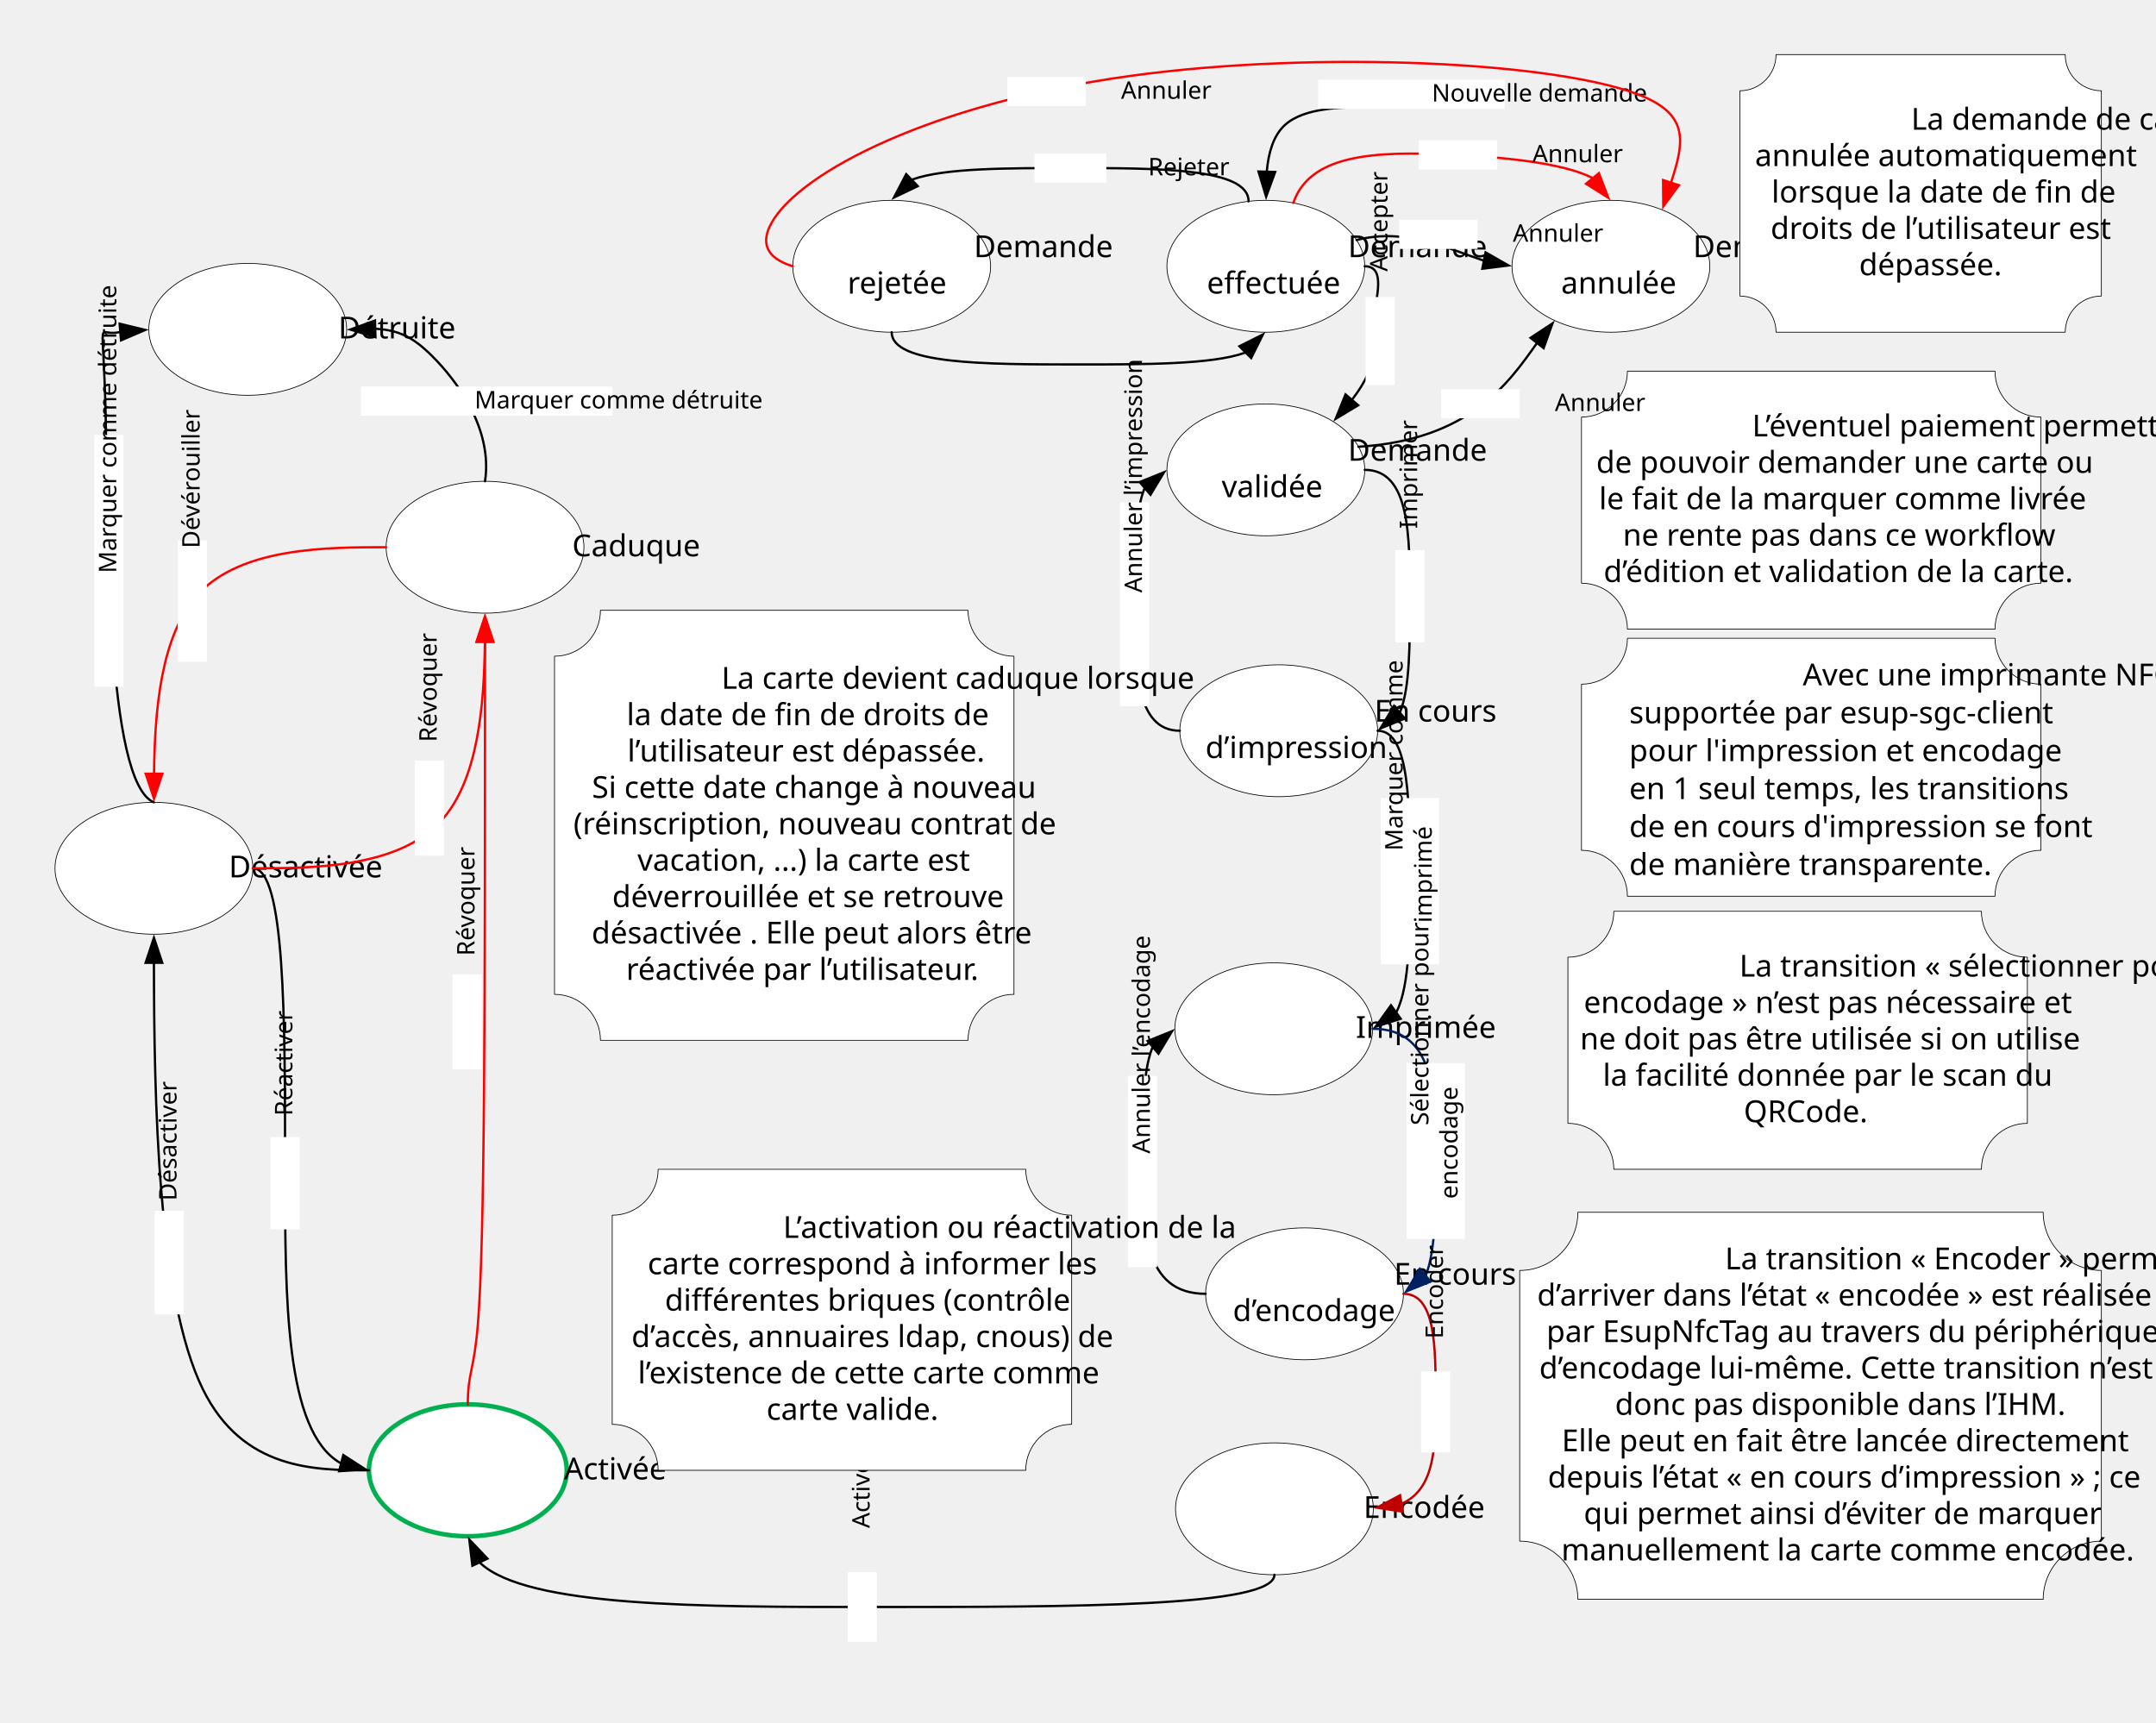
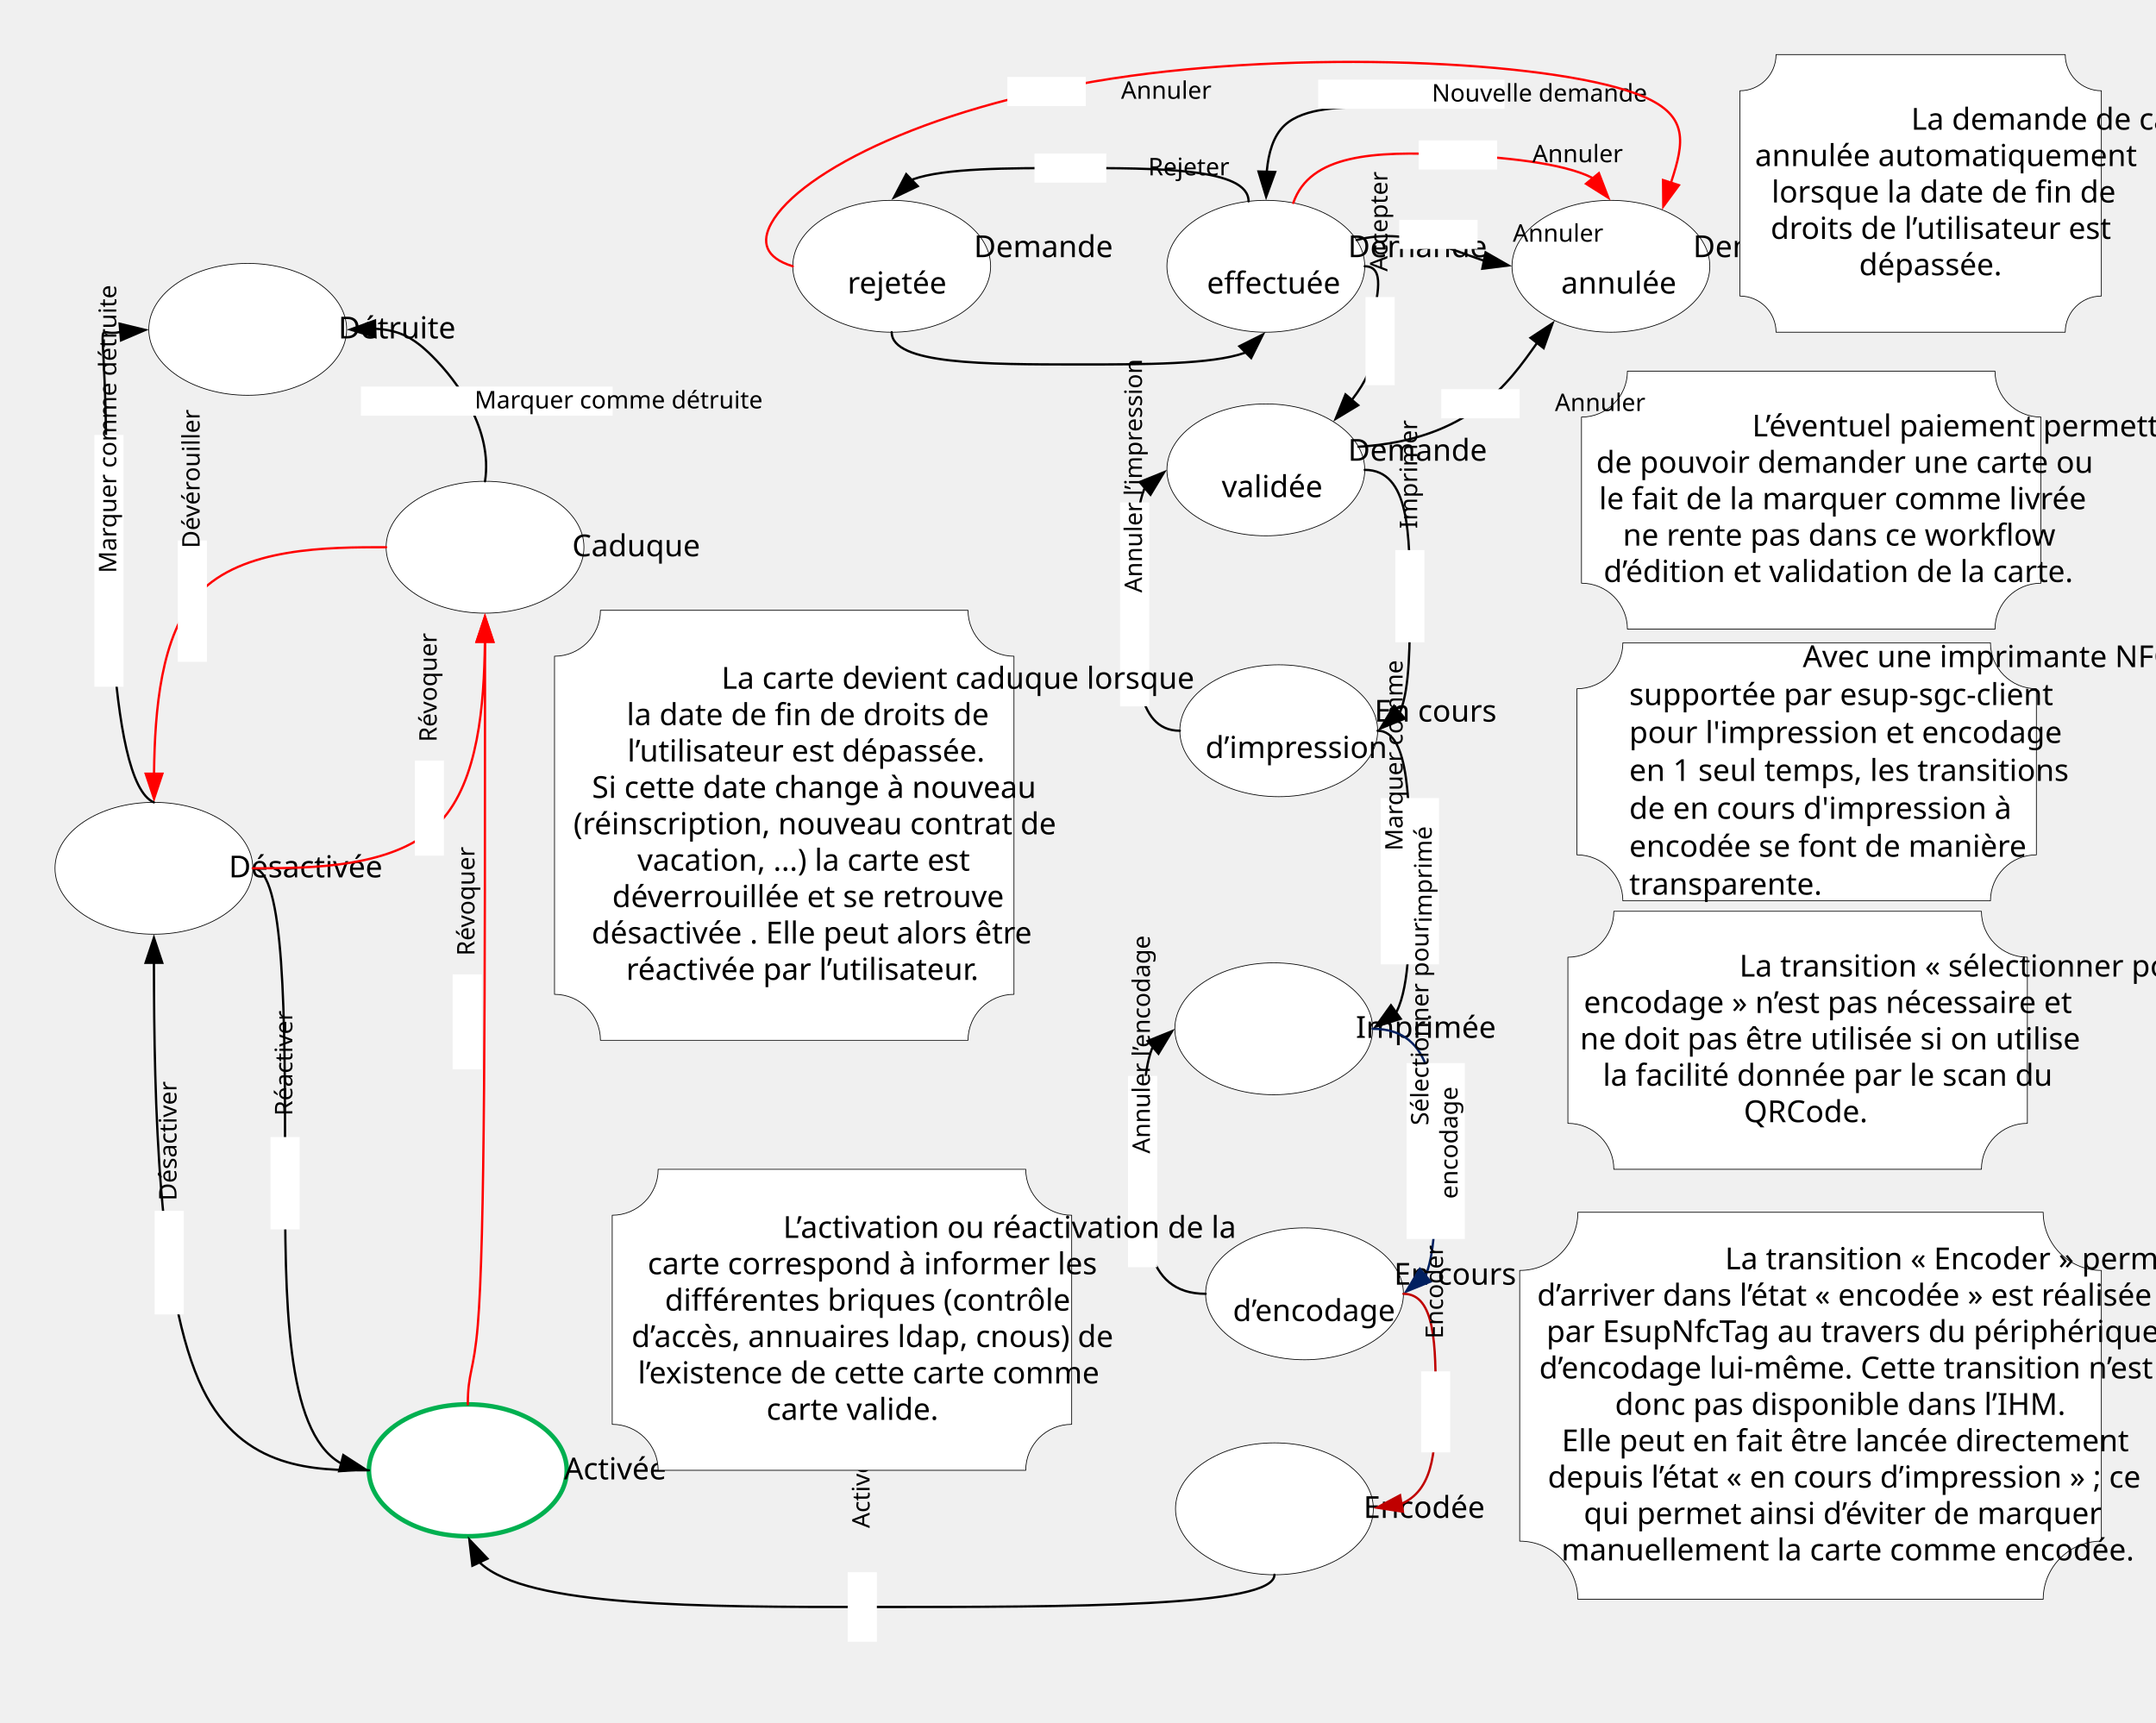
<svg xmlns="http://www.w3.org/2000/svg" xmlns:ns1="http://schemas.microsoft.com/visio/2003/SVGExtensions/" xmlns:xlink="http://www.w3.org/1999/xlink" width="9.869in" height="7.884in" viewBox="0 0 710.58 567.668" xml:space="preserve" color-interpolation-filters="sRGB" class="st16" version="1.1" id="svg504">
  <ns1:documentProperties ns1:langID="1036" ns1:metric="true" ns1:viewMarkup="false">
    <ns1:userDefs>
      <ns1:ud ns1:nameU="msvNoAutoConnect" ns1:val="VT0(0):26" />
    </ns1:userDefs>
  </ns1:documentProperties>
  <style type="text/css" id="style2">
	
		.st1 {fill:#ffffff;stroke:#000000;stroke-linecap:round;stroke-linejoin:round;stroke-width:0.24}
		.st2 {fill:#000000;font-family:Calibri;font-size:0.833em}
		.st3 {font-size:1em}
		.st4 {fill:#ffffff;stroke:#00b050;stroke-linecap:round;stroke-linejoin:round;stroke-width:1.5}
		.st5 {marker-end:url(#mrkr13-38);stroke:#000000;stroke-linecap:round;stroke-linejoin:round;stroke-width:0.75}
		.st6 {fill:#000000;fill-opacity:1;stroke:#000000;stroke-opacity:1;stroke-width:0.229}
		.st7 {fill:#ffffff;stroke:none;stroke-linecap:butt;stroke-width:7.2}
		.st8 {fill:#000000;font-family:Calibri;font-size:0.667em}
		.st9 {marker-end:url(#mrkr13-61);stroke:#002060;stroke-linecap:round;stroke-linejoin:round;stroke-width:0.75}
		.st10 {fill:#002060;fill-opacity:1;stroke:#002060;stroke-opacity:1;stroke-width:0.229}
		.st11 {marker-end:url(#mrkr13-70);stroke:#c00000;stroke-linecap:round;stroke-linejoin:round;stroke-width:0.75}
		.st12 {fill:#c00000;fill-opacity:1;stroke:#c00000;stroke-opacity:1;stroke-width:0.229}
		.st13 {marker-end:url(#mrkr13-168);stroke:#ff0000;stroke-linecap:round;stroke-linejoin:round;stroke-width:0.75}
		.st14 {fill:#ff0000;fill-opacity:1;stroke:#ff0000;stroke-opacity:1;stroke-width:0.229}
		.st15 {fill:#ffffff;stroke:none;stroke-linecap:butt}
		.st16 {fill:none;fill-rule:evenodd;font-size:12px;overflow:visible;stroke-linecap:square;stroke-miterlimit:3}
	
	</style>
  <defs id="Markers">
    <g id="lend13">
      <path d="M 3 1 L 0 0 L 3 -1 L 3 1 " style="stroke:none" id="path4" />
    </g>
    <marker id="mrkr13-38" class="st6" ns1:arrowType="13" ns1:arrowSize="2" ns1:setback="12.6" refX="-12.6" orient="auto" markerUnits="strokeWidth" overflow="visible">
      <use xlink:href="#lend13" transform="scale(-4.36,-4.36) " id="use7" />
    </marker>
    <marker id="mrkr13-61" class="st10" ns1:arrowType="13" ns1:arrowSize="2" ns1:setback="12.6" refX="-12.6" orient="auto" markerUnits="strokeWidth" overflow="visible">
      <use xlink:href="#lend13" transform="scale(-4.36,-4.36) " id="use10" />
    </marker>
    <marker id="mrkr13-70" class="st12" ns1:arrowType="13" ns1:arrowSize="2" ns1:setback="12.6" refX="-12.6" orient="auto" markerUnits="strokeWidth" overflow="visible">
      <use xlink:href="#lend13" transform="scale(-4.36,-4.36) " id="use13" />
    </marker>
    <marker id="mrkr13-168" class="st14" ns1:arrowType="13" ns1:arrowSize="2" ns1:setback="12.6" refX="-12.6" orient="auto" markerUnits="strokeWidth" overflow="visible">
      <use xlink:href="#lend13" transform="scale(-4.36,-4.36) " id="use16" />
    </marker>
  </defs>
  <g ns1:mID="5" ns1:index="1" ns1:groupContext="foregroundPage" id="g502">
    <ns1:pageProperties ns1:drawingScale="0.0393701" ns1:pageScale="0.0393701" ns1:drawingUnits="24" ns1:shadowOffsetX="8.50394" ns1:shadowOffsetY="-8.50394" />
    <ns1:layer ns1:name="Lien" ns1:index="0" />
    <ns1:layer ns1:name="symbols" ns1:index="1" />
    <g id="shape1-1" ns1:mID="1" ns1:groupContext="shape" transform="translate(384.596,-458.173)">
      <ns1:userDefs>
        <ns1:ud ns1:nameU="visVersion" ns1:val="VT0(15):26" />
      </ns1:userDefs>
      <ns1:textBlock ns1:margins="rect(4,4,4,4)" ns1:tabSpace="42.5197" />
      <ns1:textRect cx="32.598" cy="545.936" width="57.05" height="38.032" />
      <path d="M0 545.94 A32.598 21.732 0 0 1 65.2 545.94 A32.598 21.732 0 1 1 -0 545.94 Z" class="st1" id="path26" />
      <text x="12.9" y="542.94" class="st2" ns1:langID="1036" id="text30">
        <ns1:paragraph ns1:horizAlign="1" />
        <ns1:tabList />Demande <tspan x="13.18" dy="1.2em" class="st3" id="tspan28">effectuée</tspan>
      </text>
    </g>
    <g id="shape2-5" ns1:mID="2" ns1:groupContext="shape" transform="translate(384.596,-391.071)">
      <ns1:userDefs>
        <ns1:ud ns1:nameU="visVersion" ns1:val="VT0(15):26" />
      </ns1:userDefs>
      <ns1:textBlock ns1:margins="rect(4,4,4,4)" ns1:tabSpace="42.5197" />
      <ns1:textRect cx="32.598" cy="545.936" width="57.05" height="38.032" />
      <path d="M0 545.94 A32.598 21.732 0 0 1 65.2 545.94 A32.598 21.732 0 1 1 -0 545.94 Z" class="st1" id="path37" />
      <text x="12.9" y="542.94" class="st2" ns1:langID="1036" id="text41">
        <ns1:paragraph ns1:horizAlign="1" />
        <ns1:tabList />Demande <tspan x="18.05" dy="1.2em" class="st3" id="tspan39">validée</tspan>
      </text>
    </g>
    <g id="shape3-9" ns1:mID="3" ns1:groupContext="shape" transform="translate(388.848,-305.087)">
      <ns1:userDefs>
        <ns1:ud ns1:nameU="visVersion" ns1:val="VT0(15):26" />
      </ns1:userDefs>
      <ns1:textBlock ns1:margins="rect(4,4,4,4)" ns1:tabSpace="42.5197" />
      <ns1:textRect cx="34.636" cy="545.936" width="61.13" height="38.032" />
      <path d="M0 545.94 A32.598 21.732 0 0 1 65.2 545.94 A32.598 21.732 0 1 1 -0 545.94 Z" class="st1" id="path48" />
      <text x="17.36" y="542.94" class="st2" ns1:langID="1036" id="text52">
        <ns1:paragraph ns1:horizAlign="1" />
        <ns1:tabList />En cours <tspan x="8.44" dy="1.2em" class="st3" id="tspan50">d</tspan>’impression</text>
    </g>
    <g id="shape4-13" ns1:mID="4" ns1:groupContext="shape" transform="translate(397.352,-119.496)">
      <ns1:userDefs>
        <ns1:ud ns1:nameU="visVersion" ns1:val="VT0(15):26" />
      </ns1:userDefs>
      <ns1:textBlock ns1:margins="rect(4,4,4,4)" ns1:tabSpace="42.5197" />
      <ns1:textRect cx="32.598" cy="545.936" width="57.05" height="38.032" />
      <path d="M0 545.94 A32.598 21.732 0 0 1 65.2 545.94 A32.598 21.732 0 1 1 -0 545.94 Z" class="st1" id="path59" />
      <text x="15.32" y="542.94" class="st2" ns1:langID="1036" id="text63">
        <ns1:paragraph ns1:horizAlign="1" />
        <ns1:tabList />En cours <tspan x="8.99" dy="1.2em" class="st3" id="tspan61">d</tspan>’encodage</text>
    </g>
    <g id="shape5-17" ns1:mID="5" ns1:groupContext="shape" transform="translate(387.431,-48.6298)">
      <ns1:userDefs>
        <ns1:ud ns1:nameU="visVersion" ns1:val="VT0(15):26" />
      </ns1:userDefs>
      <ns1:textBlock ns1:margins="rect(4,4,4,4)" ns1:tabSpace="42.5197" />
      <ns1:textRect cx="32.598" cy="545.936" width="57.05" height="38.032" />
      <path d="M0 545.94 A32.598 21.732 0 0 1 65.2 545.94 A32.598 21.732 0 1 1 -0 545.94 Z" class="st1" id="path70" />
      <text x="15.18" y="548.94" class="st2" ns1:langID="1036" id="text72">
        <ns1:paragraph ns1:horizAlign="1" />
        <ns1:tabList />Encodée</text>
    </g>
    <g id="shape6-20" ns1:mID="6" ns1:groupContext="shape" transform="translate(387.207,-206.85)">
      <ns1:userDefs>
        <ns1:ud ns1:nameU="visVersion" ns1:val="VT0(15):26" />
      </ns1:userDefs>
      <ns1:textBlock ns1:margins="rect(4,4,4,4)" ns1:tabSpace="42.5197" />
      <ns1:textRect cx="32.598" cy="545.936" width="57.05" height="38.032" />
      <path d="M0 545.94 A32.598 21.732 0 0 1 65.2 545.94 A32.598 21.732 0 1 1 -0 545.94 Z" class="st1" id="path79" />
      <text x="12.86" y="548.94" class="st2" ns1:langID="1036" id="text81">
        <ns1:paragraph ns1:horizAlign="1" />
        <ns1:tabList />Imprimée</text>
    </g>
    <g id="shape8-23" ns1:mID="8" ns1:groupContext="shape" transform="translate(261.289,-458.173)">
      <ns1:userDefs>
        <ns1:ud ns1:nameU="visVersion" ns1:val="VT0(15):26" />
      </ns1:userDefs>
      <ns1:textBlock ns1:margins="rect(4,4,4,4)" ns1:tabSpace="42.5197" />
      <ns1:textRect cx="32.598" cy="545.936" width="57.05" height="38.032" />
      <path d="M0 545.94 A32.598 21.732 0 0 1 65.2 545.94 A32.598 21.732 0 1 1 -0 545.94 Z" class="st1" id="path88" />
      <text x="12.9" y="542.94" class="st2" ns1:langID="1036" id="text92">
        <ns1:paragraph ns1:horizAlign="1" />
        <ns1:tabList />Demande <tspan x="18.03" dy="1.2em" class="st3" id="tspan90">rejetée</tspan>
      </text>
    </g>
    <g id="shape9-27" ns1:mID="9" ns1:groupContext="shape" transform="translate(121.585,-61.3227)">
      <ns1:userDefs>
        <ns1:ud ns1:nameU="visVersion" ns1:val="VT0(15):26" />
      </ns1:userDefs>
      <ns1:textBlock ns1:margins="rect(4,4,4,4)" ns1:tabSpace="42.5197" />
      <ns1:textRect cx="32.598" cy="545.936" width="57.05" height="38.032" />
      <path d="M0 545.94 A32.598 21.732 0 0 1 65.2 545.94 A32.598 21.732 0 1 1 -0 545.94 Z" class="st4" id="path99" />
      <text x="17.53" y="548.94" class="st2" ns1:langID="1036" id="text101">
        <ns1:paragraph ns1:horizAlign="1" />
        <ns1:tabList />Activée</text>
    </g>
    <g id="shape10-30" ns1:mID="10" ns1:groupContext="shape" transform="translate(18.12,-259.748)">
      <ns1:userDefs>
        <ns1:ud ns1:nameU="visVersion" ns1:val="VT0(15):26" />
      </ns1:userDefs>
      <ns1:textBlock ns1:margins="rect(4,4,4,4)" ns1:tabSpace="42.5197" />
      <ns1:textRect cx="32.598" cy="545.936" width="57.05" height="38.032" />
      <path d="M0 545.94 A32.598 21.732 0 0 1 65.2 545.94 A32.598 21.732 0 1 1 -0 545.94 Z" class="st1" id="path108" />
      <text x="10.51" y="548.94" class="st2" ns1:langID="1036" id="text110">
        <ns1:paragraph ns1:horizAlign="1" />
        <ns1:tabList />Désactivée</text>
    </g>
    <g id="shape11-33" ns1:mID="11" ns1:groupContext="shape" ns1:layerMember="0" transform="translate(451.698,-479.906)">
      <ns1:textBlock ns1:margins="rect(4,4,4,4)" ns1:tabSpace="42.5197" />
      <ns1:textRect cx="3.166" cy="592.324" width="40" height="17.604" transform="rotate(-90)" />
      <path d="M-1.91 567.67 C5.18 567.67 1.84 577.92 1.01 585.09 C-0.13 594.98 3.52 599.02 -5.91 611.41 L-6.14 611.68" class="st5" id="path117" />
      <rect ns1:rectContext="textBkgnd" x="-606.837" y="-1.634" width="29.027" height="9.6" transform="rotate(-90)" class="st7" id="rect119" />
      <text x="-606.84" y="5.57" transform="rotate(-90)" class="st8" ns1:langID="1036" id="text121">
        <ns1:paragraph ns1:horizAlign="1" />
        <ns1:tabList />Accepter</text>
    </g>
    <g id="shape13-41" ns1:mID="13" ns1:groupContext="shape" ns1:layerMember="0" transform="translate(444.832,-412.803)">
      <ns1:textBlock ns1:margins="rect(4,4,4,4)" ns1:tabSpace="42.5197" />
      <ns1:textRect cx="19.842" cy="609.312" width="40.21" height="17.604" transform="rotate(-90)" />
      <path d="M4.96 567.67 C19.84 567.67 19.84 589.24 19.84 610.81 C19.84 625.09 19.84 639.37 16.69 647.31 L16.42 647.54" class="st5" id="path128" />
      <rect ns1:rectContext="textBkgnd" x="-624.509" y="15.043" width="30.394" height="9.6" transform="rotate(-90)" class="st7" id="rect130" />
      <text x="-624.51" y="22.24" transform="rotate(-90)" class="st8" ns1:langID="1036" id="text132">
        <ns1:paragraph ns1:horizAlign="1" />
        <ns1:tabList />Imprimer</text>
    </g>
    <g id="shape14-48" ns1:mID="14" ns1:groupContext="shape" ns1:layerMember="0" transform="translate(460.311,-326.819)">
      <ns1:textBlock ns1:margins="rect(4,4,4,4)" ns1:tabSpace="42.5197" />
      <ns1:textRect cx="4.364" cy="617.267" width="64.63" height="27.203" transform="rotate(-90)" />
      <path d="M-6.27 567.67 C4.36 567.67 4.36 592.2 4.36 616.74 C4.36 634.1 4.36 651.45 0.04 660.16 L-0.25 660.37" class="st5" id="path139" />
      <rect ns1:rectContext="textBkgnd" x="-644.671" y="-5.236" width="54.808" height="19.2" transform="rotate(-90)" class="st7" id="rect141" />
      <text x="-644.67" y="1.96" transform="rotate(-90)" class="st8" ns1:langID="1036" id="text145">
        <ns1:paragraph ns1:horizAlign="1" />
        <ns1:tabList />Marquer comme<ns1:newlineChar />
        <tspan x="-630.98" dy="1.2em" class="st3" id="tspan143">imprimé</tspan>
      </text>
    </g>
    <g id="shape15-56" ns1:mID="15" ns1:groupContext="shape" ns1:layerMember="0" transform="translate(450.39,-228.583)">
      <ns1:textBlock ns1:margins="rect(4,4,4,4)" ns1:tabSpace="42.5197" />
      <ns1:textRect cx="22.785" cy="607.959" width="67.8" height="27.203" transform="rotate(-90)" />
      <path d="M2.01 567.67 C22.79 567.67 22.79 589.73 22.79 611.79 C22.79 626.22 22.79 640.66 19.62 648.66 L19.35 648.89" class="st9" id="path152" />
      <rect ns1:rectContext="textBkgnd" x="-636.953" y="13.185" width="57.987" height="19.2" transform="rotate(-90)" class="st7" id="rect154" />
      <text x="-636.95" y="20.39" transform="rotate(-90)" class="st8" ns1:langID="1036" id="text158">
        <ns1:paragraph ns1:horizAlign="1" />
        <ns1:tabList />Sélectionner pour<ns1:newlineChar />
        <tspan x="-623.74" dy="1.2em" class="st3" id="tspan156">encodage</tspan>
      </text>
    </g>
    <g id="shape16-65" ns1:mID="16" ns1:groupContext="shape" ns1:layerMember="0" transform="translate(464.675,-141.228)">
      <ns1:textBlock ns1:margins="rect(4,4,4,4)" ns1:tabSpace="42.5197" />
      <ns1:textRect cx="8.495" cy="606.591" width="40" height="17.604" transform="rotate(-90)" />
      <path d="M-2.13 567.67 C8.5 567.67 8.5 585.13 8.5 602.58 C8.5 617.14 8.5 631.7 -2.41 636.71 L-2.76 636.77" class="st11" id="path165" />
      <rect ns1:rectContext="textBkgnd" x="-619.932" y="3.696" width="26.683" height="9.6" transform="rotate(-90)" class="st7" id="rect167" />
      <text x="-619.93" y="10.9" transform="rotate(-90)" class="st8" ns1:langID="1036" id="text169">
        <ns1:paragraph ns1:horizAlign="1" />
        <ns1:tabList />Encoder</text>
    </g>
    <g id="shape17-73" ns1:mID="17" ns1:groupContext="shape" ns1:layerMember="0" transform="translate(411.507,-494.385)">
      <ns1:textBlock ns1:margins="rect(4,4,4,4)" ns1:tabSpace="42.5197" />
      <ns1:textRect cx="-58.72" cy="549.785" width="40" height="17.604" />
      <path d="M0 560.75 C0 549.78 -29.41 549.78 -58.82 549.78 C-79.52 549.78 -100.23 549.78 -110.66 553.5 L-110.92 553.75" class="st5" id="path176" />
      <rect ns1:rectContext="textBkgnd" x="-70.554" y="544.985" width="23.668" height="9.6" class="st7" id="rect178" />
      <text x="-70.55" y="552.18" class="st8" ns1:langID="1036" id="text180">
        <ns1:paragraph ns1:horizAlign="1" />
        <ns1:tabList />Rejeter</text>
    </g>
    <g id="shape18-80" ns1:mID="18" ns1:groupContext="shape" ns1:layerMember="0" transform="translate(420.029,-47.8897)">
      <ns1:textBlock ns1:margins="rect(4,4,4,4)" ns1:tabSpace="42.5197" />
      <ns1:textRect cx="-135.832" cy="577.558" width="40" height="17.604" transform="rotate(-90)" />
      <path d="M0 566.93 C-0 577.56 -66.36 577.56 -132.72 577.56 C-189.44 577.56 -246.17 577.56 -261.7 563.12 L-261.85 562.8" class="st5" id="path187" />
      <rect ns1:rectContext="textBkgnd" x="-589.012" y="-140.632" width="22.91" height="9.6" transform="rotate(-90)" class="st7" id="rect189" />
      <text x="-589.01" y="-133.43" transform="rotate(-90)" class="st8" ns1:langID="1036" id="text191">
        <ns1:paragraph ns1:horizAlign="1" />
        <ns1:tabList />Activer</text>
    </g>
    <g id="shape19-87" ns1:mID="19" ns1:groupContext="shape" ns1:layerMember="0" transform="translate(121.585,-83.055)">
      <ns1:textBlock ns1:margins="rect(4,4,4,4)" ns1:tabSpace="42.5197" />
      <ns1:textRect cx="-65.816" cy="499.212" width="43.96" height="17.604" transform="rotate(-90)" />
      <path d="M0 567.67 C-17.72 567.67 -41.57 567.67 -54.72 540.97 C-69.72 510.51 -70.78 445.31 -70.86 400.78 L-70.86 400.42" class="st5" id="path198" />
      <rect ns1:rectContext="textBkgnd" x="-516.284" y="-70.616" width="34.144" height="9.6" transform="rotate(-90)" class="st7" id="rect200" />
      <text x="-516.28" y="-63.42" transform="rotate(-90)" class="st8" ns1:langID="1036" id="text202">
        <ns1:paragraph ns1:horizAlign="1" />
        <ns1:tabList />Désactiver</text>
    </g>
    <g id="shape21-94" ns1:mID="21" ns1:groupContext="shape" ns1:layerMember="0" transform="translate(293.888,-451.087)">
      <path d="M0 560.58 C0 571.21 30.83 571.21 61.65 571.21 C83.53 571.21 105.41 571.21 116.27 567.41 L116.52 567.16" class="st5" id="path207" />
    </g>
    <g id="shape22-99" ns1:mID="22" ns1:groupContext="shape" ns1:layerMember="0" transform="translate(393.809,-326.819)">
      <ns1:textBlock ns1:margins="rect(4,4,4,4)" ns1:tabSpace="42.5197" />
      <ns1:textRect cx="-19.842" cy="526.024" width="77.02" height="17.604" transform="rotate(-90)" />
      <path d="M-4.96 567.67 C-19.84 567.67 -19.84 546.09 -19.84 524.52 C-19.84 510.24 -19.84 495.96 -16.69 488.03 L-16.42        487.8" class="st5" id="path214" />
      <rect ns1:rectContext="textBkgnd" x="-559.623" y="-24.642" width="67.198" height="9.6" transform="rotate(-90)" class="st7" id="rect216" />
      <text x="-559.62" y="-17.44" transform="rotate(-90)" class="st8" ns1:langID="1036" id="text218">
        <ns1:paragraph ns1:horizAlign="1" />
        <ns1:tabList />Annuler l’impression</text>
    </g>
    <g id="shape23-106" ns1:mID="23" ns1:groupContext="shape" ns1:layerMember="0" transform="translate(399.366,-141.228)">
      <ns1:textBlock ns1:margins="rect(4,4,4,4)" ns1:tabSpace="42.5197" />
      <ns1:textRect cx="-22.785" cy="527.376" width="72.87" height="17.604" transform="rotate(-90)" />
      <path d="M-2.01 567.67 C-22.79 567.67 -22.79 545.61 -22.79 523.55 C-22.79 509.11 -22.79 494.68 -19.62 486.68 L-19.35        486.45" class="st5" id="path225" />
      <rect ns1:rectContext="textBkgnd" x="-558.901" y="-27.585" width="63.05" height="9.6" transform="rotate(-90)" class="st7" id="rect227" />
      <text x="-558.9" y="-20.38" transform="rotate(-90)" class="st8" ns1:langID="1036" id="text229">
        <ns1:paragraph ns1:horizAlign="1" />
        <ns1:tabList />Annuler l’encodage</text>
    </g>
    <g id="shape24-113" ns1:mID="24" ns1:groupContext="shape" ns1:layerMember="0" transform="translate(83.3169,-281.48)">
      <ns1:textBlock ns1:margins="rect(4,4,4,4)" ns1:tabSpace="42.5197" />
      <ns1:textRect cx="10.631" cy="671.478" width="40.25" height="17.604" transform="rotate(-90)" />
      <path d="M0 567.67 C10.63 567.67 10.63 617.07 10.63 666.47 C10.63 709.76 10.63 753.05 28.77 763.64 L29.12 763.73" class="st5" id="path236" />
      <rect ns1:rectContext="textBkgnd" x="-686.696" y="5.831" width="30.437" height="9.6" transform="rotate(-90)" class="st7" id="rect238" />
      <text x="-686.7" y="13.03" transform="rotate(-90)" class="st8" ns1:langID="1036" id="text240">
        <ns1:paragraph ns1:horizAlign="1" />
        <ns1:tabList />Réactiver</text>
    </g>
    <g id="shape28-120" ns1:mID="28" ns1:groupContext="shape" ns1:layerMember="0" transform="translate(451.516,-532.362)">
      <ns1:textBlock ns1:margins="rect(4,4,4,4)" ns1:tabSpace="42.5197" />
      <ns1:textRect cx="13.65" cy="563.432" width="71.25" height="17.604" />
      <path d="M0 567.67 C-8.58 567.67 -21.65 567.67 -28.08 573.61 C-31.96 577.19 -33.43 582.92 -33.98 588.59 L-33.99 588.95" class="st5" id="path247" />
      <rect ns1:rectContext="textBkgnd" x="-17.067" y="558.632" width="61.433" height="9.6" class="st7" id="rect249" />
      <text x="-17.07" y="565.83" class="st8" ns1:langID="1036" id="text251">
        <ns1:paragraph ns1:horizAlign="1" />
        <ns1:tabList />Nouvelle demande</text>
    </g>
    <g id="shape41-127" ns1:mID="41" ns1:groupContext="shape" transform="translate(500.869,-40.5354)">
      <ns1:userDefs>
        <ns1:ud ns1:nameU="visVersion" ns1:prompt="" ns1:val="VT0(15):26" />
      </ns1:userDefs>
      <ns1:textBlock ns1:margins="rect(4,4,4,4)" ns1:tabSpace="42.5197" />
      <ns1:textRect cx="95.856" cy="503.888" width="191.72" height="127.559" />
      <path d="M19.17 567.67 L172.54 567.67 A19.171 19.171 0 0 1 191.71 548.5 L191.71 459.28 A19.171 19.171 0 0 1 172.54        440.11 L19.17 440.11 A19.171 19.171 0 0 1 0 459.28 L0 548.5 A19.171 19.171 0 0 1 19.17 567.67 Z" class="st1" id="path258" />
      <text x="20.89" y="458.89" class="st2" ns1:langID="1036" id="text276">
        <ns1:paragraph ns1:horizAlign="1" />
        <ns1:tabList />La transition « Encoder » permettant <tspan x="5.76" dy="1.2em" class="st3" id="tspan260">d</tspan>’arriver dans l’état « encodée » est réalisée <tspan x="8.82" dy="1.2em" class="st3" id="tspan262">par EsupNfcTag au travers du périphérique </tspan>
        <tspan x="6.44" dy="1.2em" class="st3" id="tspan264">d</tspan>’encodage lui-même. Cette transition n’est <tspan x="31.41" dy="1.2em" class="st3" id="tspan266">donc pas disponible dans l</tspan>’IHM.<ns1:newlineChar />
        <tspan x="13.85" dy="1.2em" class="st3" id="tspan268">Elle peut en fait être lancée directement </tspan>
        <tspan x="9.26" dy="1.2em" class="st3" id="tspan270">depuis l</tspan>’état « en cours d’impression » ; ce <tspan x="21.11" dy="1.2em" class="st3" id="tspan272">qui permet ainsi d</tspan>’éviter de marquer <tspan x="13.72" dy="1.2em" class="st3" id="tspan274">manuellement la carte comme encodée.</tspan>
      </text>
    </g>
    <g id="shape46-138" ns1:mID="46" ns1:groupContext="shape" transform="translate(516.756,-182.268)">
      <ns1:userDefs>
        <ns1:ud ns1:nameU="visVersion" ns1:prompt="" ns1:val="VT0(15):26" />
      </ns1:userDefs>
      <ns1:textBlock ns1:margins="rect(4,4,4,4)" ns1:tabSpace="42.5197" />
      <ns1:textRect cx="75.715" cy="525.148" width="151.43" height="85.039" />
      <path d="M15.14 567.67 L136.29 567.67 A15.143 15.143 0 0 1 151.43 552.52 L151.43 497.77 A15.143 15.143 0 0 1 136.29        482.63 L15.14 482.63 A15.143 15.143 0 0 1 0 497.77 L0 552.52 A15.143 15.143 0 0 1 15.14 567.67 Z" class="st1" id="path283" />
      <text x="9.74" y="504.15" class="st2" ns1:langID="1036" id="text293">
        <ns1:paragraph ns1:horizAlign="1" />
        <ns1:tabList />La transition « sélectionner pour <tspan x="5.24" dy="1.2em" class="st3" id="tspan285">encodage</tspan> » n’est pas nécessaire et <tspan x="4" dy="1.2em" class="st3" id="tspan287">ne doit pas être utilisée si on utilise </tspan>
        <tspan x="11.51" dy="1.2em" class="st3" id="tspan289">la facilité donnée par le scan du </tspan>
        <tspan x="57.96" dy="1.2em" class="st3" id="tspan291">QRCode.</tspan>
      </text>
-       <path d="m 19.616,477.68 h 121.15 a 15.143,15.143 0 0 1 15.14,-15.15 v -54.75 a 15.143,15.143 0 0 1 -15.14,-15.14 H 19.616 A 15.143,15.143 0 0 1 4.476,407.78 v 54.75 A 15.143,15.143 0 0 1 19.616,477.68 Z" class="st1" id="path283-6" style="fill:#ffffff;stroke:#000000;stroke-width:0.24;stroke-linecap:round;stroke-linejoin:round" />
-       <text x="20.216" y="408.16" class="st2" ns1:langID="1036" id="text293-3" style="font-size:10px;font-family:Calibri;fill:#000000">
-         <tspan id="tspan561" x="20.216" y="408.16">
+       <path d="m 18.116,479.18 h 121.15 a 15.143,15.143 0 0 1 15.14,-15.15 v -54.75 a 15.143,15.143 0 0 1 -15.14,-15.14 H 18.116 A 15.143,15.143 0 0 1 2.976,409.28 v 54.75 A 15.143,15.143 0 0 1 18.116,479.18 Z" class="st1" id="path283-6" style="fill:#ffffff;stroke:#000000;stroke-width:0.24;stroke-linecap:round;stroke-linejoin:round" />
+       <text x="20.216" y="402.16" class="st2" ns1:langID="1036" id="text293-3" style="font-size:10px;font-family:Calibri;fill:#000000">
+         <tspan id="tspan561" x="20.216" y="402.16">
          <ns1:paragraph ns1:horizAlign="1" />
          <ns1:tabList />Avec une imprimante NFC </tspan>
-         <tspan id="tspan563" x="20.216" y="420.66">supportée par esup-sgc-client </tspan>
-         <tspan x="20.216" y="433.16" id="tspan567">pour l'impression et encodage </tspan>
-         <tspan x="20.216" y="445.66" id="tspan571">en 1 seul temps, les transitions </tspan>
-         <tspan x="20.216" y="458.16" id="tspan579">de en cours d'impression se font </tspan>
-         <tspan x="20.216" y="470.66" id="tspan588">de manière transparente.</tspan>
+         <tspan id="tspan563" x="20.216" y="414.66">supportée par esup-sgc-client </tspan>
+         <tspan x="20.216" y="427.16" id="tspan567">pour l'impression et encodage </tspan>
+         <tspan x="20.216" y="439.66" id="tspan571">en 1 seul temps, les transitions </tspan>
+         <tspan x="20.216" y="452.16" id="tspan579">de en cours d'impression à </tspan>
+         <tspan x="20.216" y="464.66" id="tspan588">encodée se font de manière </tspan>
+         <tspan x="20.216" y="477.16" id="tspan300">transparente.</tspan>
      </text>
    </g>
    <g id="shape72-145" ns1:mID="72" ns1:groupContext="shape" transform="translate(201.775,-83.055)">
      <ns1:userDefs>
        <ns1:ud ns1:nameU="visVersion" ns1:prompt="" ns1:val="VT0(15):26" />
      </ns1:userDefs>
      <ns1:textBlock ns1:margins="rect(4,4,4,4)" ns1:tabSpace="42.5197" />
      <ns1:textRect cx="75.715" cy="518.062" width="151.43" height="99.213" />
      <path d="M15.14 567.67 L136.29 567.67 A15.143 15.143 0 0 1 151.43 552.52 L151.43 483.6 A15.143 15.143 0 0 1 136.29        468.46 L15.14 468.46 A15.143 15.143 0 0 1 0 483.6 L0 552.52 A15.143 15.143 0 0 1 15.14 567.67 Z" class="st1" id="path300" />
      <text x="9.55" y="491.06" class="st2" ns1:langID="1036" id="text312">
        <ns1:paragraph ns1:horizAlign="1" />
        <ns1:tabList />L’activation ou réactivation de la <tspan x="11.69" dy="1.2em" class="st3" id="tspan302">carte correspond à informer les </tspan>
        <tspan x="17.36" dy="1.2em" class="st3" id="tspan304">différentes briques (contrôle </tspan>
        <tspan x="6.36" dy="1.2em" class="st3" id="tspan306">d</tspan>’accès, annuaires ldap, cnous) de <tspan x="8.45" dy="1.2em" class="st3" id="tspan308">l</tspan>’existence de cette carte comme <tspan x="50.84" dy="1.2em" class="st3" id="tspan310">carte valide.</tspan>
      </text>
    </g>
    <g id="shape73-153" ns1:mID="73" ns1:groupContext="shape" transform="translate(521.232,-360.298)">
      <ns1:userDefs>
        <ns1:ud ns1:nameU="visVersion" ns1:prompt="" ns1:val="VT0(15):26" />
      </ns1:userDefs>
      <ns1:textBlock ns1:margins="rect(4,4,4,4)" ns1:tabSpace="42.5197" />
      <ns1:textRect cx="75.715" cy="525.148" width="151.43" height="85.039" />
      <path d="M15.14 567.67 L136.29 567.67 A15.143 15.143 0 0 1 151.43 552.52 L151.43 497.77 A15.143 15.143 0 0 1 136.29        482.63 L15.14 482.63 A15.143 15.143 0 0 1 0 497.77 L0 552.52 A15.143 15.143 0 0 1 15.14 567.67 Z" class="st1" id="path319" />
      <text x="9.48" y="504.15" class="st2" ns1:langID="1036" id="text329">
        <ns1:paragraph ns1:horizAlign="1" />
        <ns1:tabList />L’éventuel paiement permettant <tspan x="4.86" dy="1.2em" class="st3" id="tspan321">de pouvoir demander une carte ou </tspan>
        <tspan x="5.78" dy="1.2em" class="st3" id="tspan323">le fait de la marquer comme livrée </tspan>
        <tspan x="13.63" dy="1.2em" class="st3" id="tspan325">ne rente pas dans ce workflow </tspan>
        <tspan x="7.29" dy="1.2em" class="st3" id="tspan327">d</tspan>’édition et validation de la carte.</text>
    </g>
    <g id="shape74-160" ns1:mID="74" ns1:groupContext="shape" transform="translate(127.254,-365.575)">
      <ns1:userDefs>
        <ns1:ud ns1:nameU="visVersion" ns1:val="VT0(15):26" />
      </ns1:userDefs>
      <ns1:textBlock ns1:margins="rect(4,4,4,4)" ns1:tabSpace="42.5197" />
      <ns1:textRect cx="32.598" cy="545.936" width="57.05" height="38.032" />
      <path d="M0 545.94 A32.598 21.732 0 0 1 65.2 545.94 A32.598 21.732 0 1 1 -0 545.94 Z" class="st1" id="path336" />
      <text x="14.54" y="548.94" class="st2" ns1:langID="1036" id="text338">
        <ns1:paragraph ns1:horizAlign="1" />
        <ns1:tabList />Caduque</text>
    </g>
    <g id="shape75-163" ns1:mID="75" ns1:groupContext="shape" ns1:layerMember="0" transform="translate(127.254,-387.307)">
      <ns1:textBlock ns1:margins="rect(4,4,4,4)" ns1:tabSpace="42.5197" />
      <ns1:textRect cx="-63.869" cy="585.458" width="49.8" height="17.604" transform="rotate(-90)" />
      <path d="M0 567.67 C-19.13 567.67 -47.46 567.67 -61.81 583.02 C-74.39 596.49 -76.22 621.76 -76.49 641.95 L-76.49 642.31" class="st13" id="path345" />
      <rect ns1:rectContext="textBkgnd" x="-605.45" y="-68.669" width="39.984" height="9.6" transform="rotate(-90)" class="st7" id="rect347" />
      <text x="-605.45" y="-61.47" transform="rotate(-90)" class="st8" ns1:langID="1036" id="text349">
        <ns1:paragraph ns1:horizAlign="1" />
        <ns1:tabList />Dévérouiller</text>
    </g>
    <g id="shape76-171" ns1:mID="76" ns1:groupContext="shape" ns1:layerMember="0" transform="translate(149.931,-104.787)">
      <ns1:textBlock ns1:margins="rect(4,4,4,4)" ns1:tabSpace="42.5197" />
      <ns1:textRect cx="4.051" cy="441.602" width="41.15" height="17.604" transform="rotate(-90)" />
      <path d="M4.25 567.67 C4.25 557.04 6.25 557.04 7.54 541.55 C9.86 513.78 9.92 436.2 9.92 316.69 L9.92 316.33" class="st13" id="path356" />
      <rect ns1:rectContext="textBkgnd" x="-457.268" y="-0.749" width="31.332" height="9.6" transform="rotate(-90)" class="st7" id="rect358" />
      <text x="-457.27" y="6.45" transform="rotate(-90)" class="st8" ns1:langID="1036" id="text360">
        <ns1:paragraph ns1:horizAlign="1" />
        <ns1:tabList />Révoquer</text>
    </g>
    <g id="shape77-178" ns1:mID="77" ns1:groupContext="shape" transform="translate(182.753,-224.787)">
      <ns1:userDefs>
        <ns1:ud ns1:nameU="visVersion" ns1:prompt="" ns1:val="VT0(15):26" />
      </ns1:userDefs>
      <ns1:textBlock ns1:margins="rect(4,4,4,4)" ns1:tabSpace="42.5197" />
      <ns1:textRect cx="75.715" cy="496.802" width="151.43" height="141.732" />
      <path d="M15.14 567.67 L136.29 567.67 A15.143 15.143 0 0 1 151.43 552.52 L151.43 441.08 A15.143 15.143 0 0 1 136.29        425.94 L15.14 425.94 A15.143 15.143 0 0 1 0 441.08 L0 552.52 A15.143 15.143 0 0 1 15.14 567.67 Z" class="st1" id="path367" />
      <text x="8.24" y="451.8" class="st2" ns1:langID="1036" id="text385">
        <ns1:paragraph ns1:horizAlign="1" />
        <ns1:tabList />La carte devient caduque lorsque <tspan x="23.78" dy="1.2em" class="st3" id="tspan369">la date de fin de droits de </tspan>
        <tspan x="24.03" dy="1.2em" class="st3" id="tspan371">l</tspan>’utilisateur est dépassée.<ns1:newlineChar />
        <tspan x="12.34" dy="1.2em" class="st3" id="tspan373">Si cette date change à nouveau </tspan>
        <tspan x="6.24" dy="1.2em" class="st3" id="tspan375">(réinscription, nouveau contrat de </tspan>
        <tspan x="27.32" dy="1.2em" class="st3" id="tspan377">vacation, ...) la carte est </tspan>
        <tspan x="19.03" dy="1.2em" class="st3" id="tspan379">déverrouillée et se retrouve </tspan>
        <tspan x="12.25" dy="1.2em" class="st3" id="tspan381">désactivée . Elle peut alors être </tspan>
        <tspan x="23.61" dy="1.2em" class="st3" id="tspan383">réactivée par l</tspan>’utilisateur.</text>
    </g>
    <g id="shape80-189" ns1:mID="80" ns1:groupContext="shape" ns1:layerMember="0" transform="translate(83.3169,-281.48)">
      <ns1:textBlock ns1:margins="rect(4,4,4,4)" ns1:tabSpace="42.5197" />
      <ns1:textRect cx="58.19" cy="547.831" width="41.15" height="17.604" transform="rotate(-90)" />
      <path d="M0 567.67 C19.13 567.67 47.46 567.67 61.81 552.31 C74.39 538.85 76.22 513.57 76.49 493.38 L76.49 493.02" class="st13" id="path392" />
      <rect ns1:rectContext="textBkgnd" x="-563.496" y="53.391" width="31.332" height="9.6" transform="rotate(-90)" class="st7" id="rect394" />
      <text x="-563.5" y="60.59" transform="rotate(-90)" class="st8" ns1:langID="1036" id="text396">
        <ns1:paragraph ns1:horizAlign="1" />
        <ns1:tabList />Révoquer</text>
    </g>
    <g id="shape81-196" ns1:mID="81" ns1:groupContext="shape" transform="translate(498.331,-458.173)">
      <ns1:userDefs>
        <ns1:ud ns1:nameU="visVersion" ns1:val="VT0(15):26" />
      </ns1:userDefs>
      <ns1:textBlock ns1:margins="rect(4,4,4,4)" ns1:tabSpace="42.5197" />
      <ns1:textRect cx="32.598" cy="545.936" width="57.05" height="38.032" />
      <path d="M0 545.94 A32.598 21.732 0 0 1 65.2 545.94 A32.598 21.732 0 1 1 -0 545.94 Z" class="st1" id="path403" />
      <text x="12.9" y="542.94" class="st2" ns1:langID="1036" id="text407">
        <ns1:paragraph ns1:horizAlign="1" />
        <ns1:tabList />Demande <tspan x="16.2" dy="1.2em" class="st3" id="tspan405">annulée</tspan>
      </text>
    </g>
    <g id="shape82-200" ns1:mID="82" ns1:groupContext="shape" ns1:layerMember="0" transform="translate(426.25,-494.124)">
      <ns1:textBlock ns1:margins="rect(4,4,4,4)" ns1:tabSpace="42.5197" />
      <ns1:textRect cx="54.26" cy="545.204" width="40" height="17.604" />
      <path d="M0 561.01 C5.47 545.04 26.51 543.89 52.01 545.09 C69.3 545.91 88.63 547.8 98.36 552.65 L98.59 552.93" class="st13" id="path414" />
      <rect ns1:rectContext="textBkgnd" x="41.338" y="540.404" width="25.843" height="9.6" class="st7" id="rect416" />
      <text x="41.34" y="547.6" class="st8" ns1:langID="1036" id="text418">
        <ns1:paragraph ns1:horizAlign="1" />
        <ns1:tabList />Annuler</text>
    </g>
    <g id="shape83-207" ns1:mID="83" ns1:groupContext="shape" transform="translate(49.0394,-437.386)">
      <ns1:userDefs>
        <ns1:ud ns1:nameU="visVersion" ns1:val="VT0(15):26" />
      </ns1:userDefs>
      <ns1:textBlock ns1:margins="rect(4,4,4,4)" ns1:tabSpace="42.5197" />
      <ns1:textRect cx="32.598" cy="545.936" width="57.05" height="38.032" />
      <path d="M0 545.94 A32.598 21.732 0 0 1 65.2 545.94 A32.598 21.732 0 1 1 -0 545.94 Z" class="st1" id="path425" />
      <text x="15.68" y="548.94" class="st2" ns1:langID="1036" id="text427">
        <ns1:paragraph ns1:horizAlign="1" />
        <ns1:tabList />Détruite</text>
    </g>
    <g id="shape84-210" ns1:mID="84" ns1:groupContext="shape" ns1:layerMember="0" transform="translate(159.852,-409.039)">
      <ns1:textBlock ns1:margins="rect(4,4,4,4)" ns1:tabSpace="42.5197" />
      <ns1:textRect cx="0.576" cy="541.246" width="92.78" height="17.604" />
      <path d="M0 567.67 C2.57 550.66 -8.91 534.87 -17.48 526.35 C-23.59 520.28 -28.23 517.9 -35.81 517.42 L-36.17 517.43" class="st5" id="path434" />
      <rect ns1:rectContext="textBkgnd" x="-40.908" y="536.446" width="82.968" height="9.6" class="st7" id="rect436" />
      <text x="-40.91" y="543.65" class="st8" ns1:langID="1036" id="text438">
        <ns1:paragraph ns1:horizAlign="1" />
        <ns1:tabList />Marquer comme détruite</text>
    </g>
    <g id="shape85-217" ns1:mID="85" ns1:groupContext="shape" ns1:layerMember="0" transform="translate(56.9655,-303.213)">
      <ns1:textBlock ns1:margins="rect(4,4,4,4)" ns1:tabSpace="42.5197" />
      <ns1:textRect cx="-21.062" cy="488.073" width="92.78" height="17.604" transform="rotate(-90)" />
      <path d="M-6.25 567.67 C-22.1 561.05 -21.31 476.42 -22.15 439.95 C-22.97 404.46 -25.33 414.56 -17.69 412.68 L-17.33 412.65" class="st5" id="path445" />
      <rect ns1:rectContext="textBkgnd" x="-529.557" y="-25.861" width="82.968" height="9.6" transform="rotate(-90)" class="st7" id="rect447" />
      <text x="-529.56" y="-18.66" transform="rotate(-90)" class="st8" ns1:langID="1036" id="text449">
        <ns1:paragraph ns1:horizAlign="1" />
        <ns1:tabList />Marquer comme détruite</text>
    </g>
    <g id="shape86-224" ns1:mID="86" ns1:groupContext="shape" ns1:layerMember="0" transform="translate(261.289,-479.906)">
      <ns1:textBlock ns1:margins="rect(4,4,4,4)" ns1:tabSpace="42.5197" />
      <ns1:textRect cx="83.638" cy="510.066" width="40" height="17.604" />
      <path d="M0 567.67 C-9.29 564.83 -10.41 559.52 -7.06 553.47 C2.26 536.57 46.28 513.88 111.35 504.91 C173 496.42 253.54        500.24 280.43 511.77 C295.26 518.12 293.79 526.82 289.56 539.75 L289.45 540.09" class="st13" id="path456" />
      <rect ns1:rectContext="textBkgnd" x="70.717" y="505.267" width="25.843" height="9.6" class="st7" id="rect458" />
      <text x="70.72" y="512.47" class="st8" ns1:langID="1036" id="text460">
        <ns1:paragraph ns1:horizAlign="1" />
        <ns1:tabList />Annuler</text>
    </g>
    <g id="shape88-231" ns1:mID="88" ns1:groupContext="shape" transform="translate(573.449,-458.173)">
      <ns1:userDefs>
        <ns1:ud ns1:nameU="visVersion" ns1:prompt="" ns1:val="VT0(15):26" />
      </ns1:userDefs>
      <ns1:textBlock ns1:margins="rect(4,4,4,4)" ns1:tabSpace="42.5197" />
      <ns1:textRect cx="59.566" cy="521.921" width="119.14" height="91.495" />
      <path d="M11.91 567.67 L107.22 567.67 A11.913 11.913 0 0 1 119.13 555.75 L119.13 488.09 A11.913 11.913 0 0 1 107.22 476.17        L11.91 476.17 A11.913 11.913 0 0 1 -0 488.09 L0 555.75 A11.913 11.913 0 0 1 11.91 567.67 Z" class="st1" id="path467" />
      <text x="9.65" y="500.92" class="st2" ns1:langID="1036" id="text477">
        <ns1:paragraph ns1:horizAlign="1" />
        <ns1:tabList />La demande de carte est <tspan x="4.97" dy="1.2em" class="st3" id="tspan469">annulée automatiquement </tspan>
        <tspan x="10.43" dy="1.2em" class="st3" id="tspan471">lorsque la date de fin de </tspan>
        <tspan x="10.13" dy="1.2em" class="st3" id="tspan473">droits de l</tspan>’utilisateur est <tspan x="39.28" dy="1.2em" class="st3" id="tspan475">dépassée.</tspan>
      </text>
    </g>
    <g id="shape89-238" ns1:mID="89" ns1:groupContext="shape" ns1:layerMember="0" transform="translate(447.099,-491.318)">
      <ns1:textBlock ns1:margins="rect(4,4,4,4)" ns1:tabSpace="42.5197" />
      <ns1:textRect cx="26.96" cy="568.575" width="40" height="17.604" />
      <path d="M0 570.43 C16.34 566.23 30.46 573.43 41.62 577.12 L41.97 577.19" class="st5" id="path484" />
      <rect ns1:rectContext="textBkgnd" x="14.038" y="563.775" width="25.843" height="9.6" class="st15" id="rect486" />
      <text x="14.04" y="570.98" class="st8" ns1:langID="1036" id="text488">
        <ns1:paragraph ns1:horizAlign="1" />
        <ns1:tabList />Annuler</text>
    </g>
    <g id="shape90-245" ns1:mID="90" ns1:groupContext="shape" ns1:layerMember="0" transform="translate(447.729,-420.414)">
      <ns1:textBlock ns1:margins="rect(4,4,4,4)" ns1:tabSpace="42.5197" />
      <ns1:textRect cx="40.199" cy="553.486" width="40" height="17.604" />
      <path d="M0 567.67 C36.84 565.42 49.68 546.33 58.64 533.76 L58.86 533.48" class="st5" id="path495" />
      <rect ns1:rectContext="textBkgnd" x="27.277" y="548.686" width="25.843" height="9.6" class="st15" id="rect497" />
      <text x="27.28" y="555.89" class="st8" ns1:langID="1036" id="text499">
        <ns1:paragraph ns1:horizAlign="1" />
        <ns1:tabList />Annuler</text>
    </g>
  </g>
</svg>
